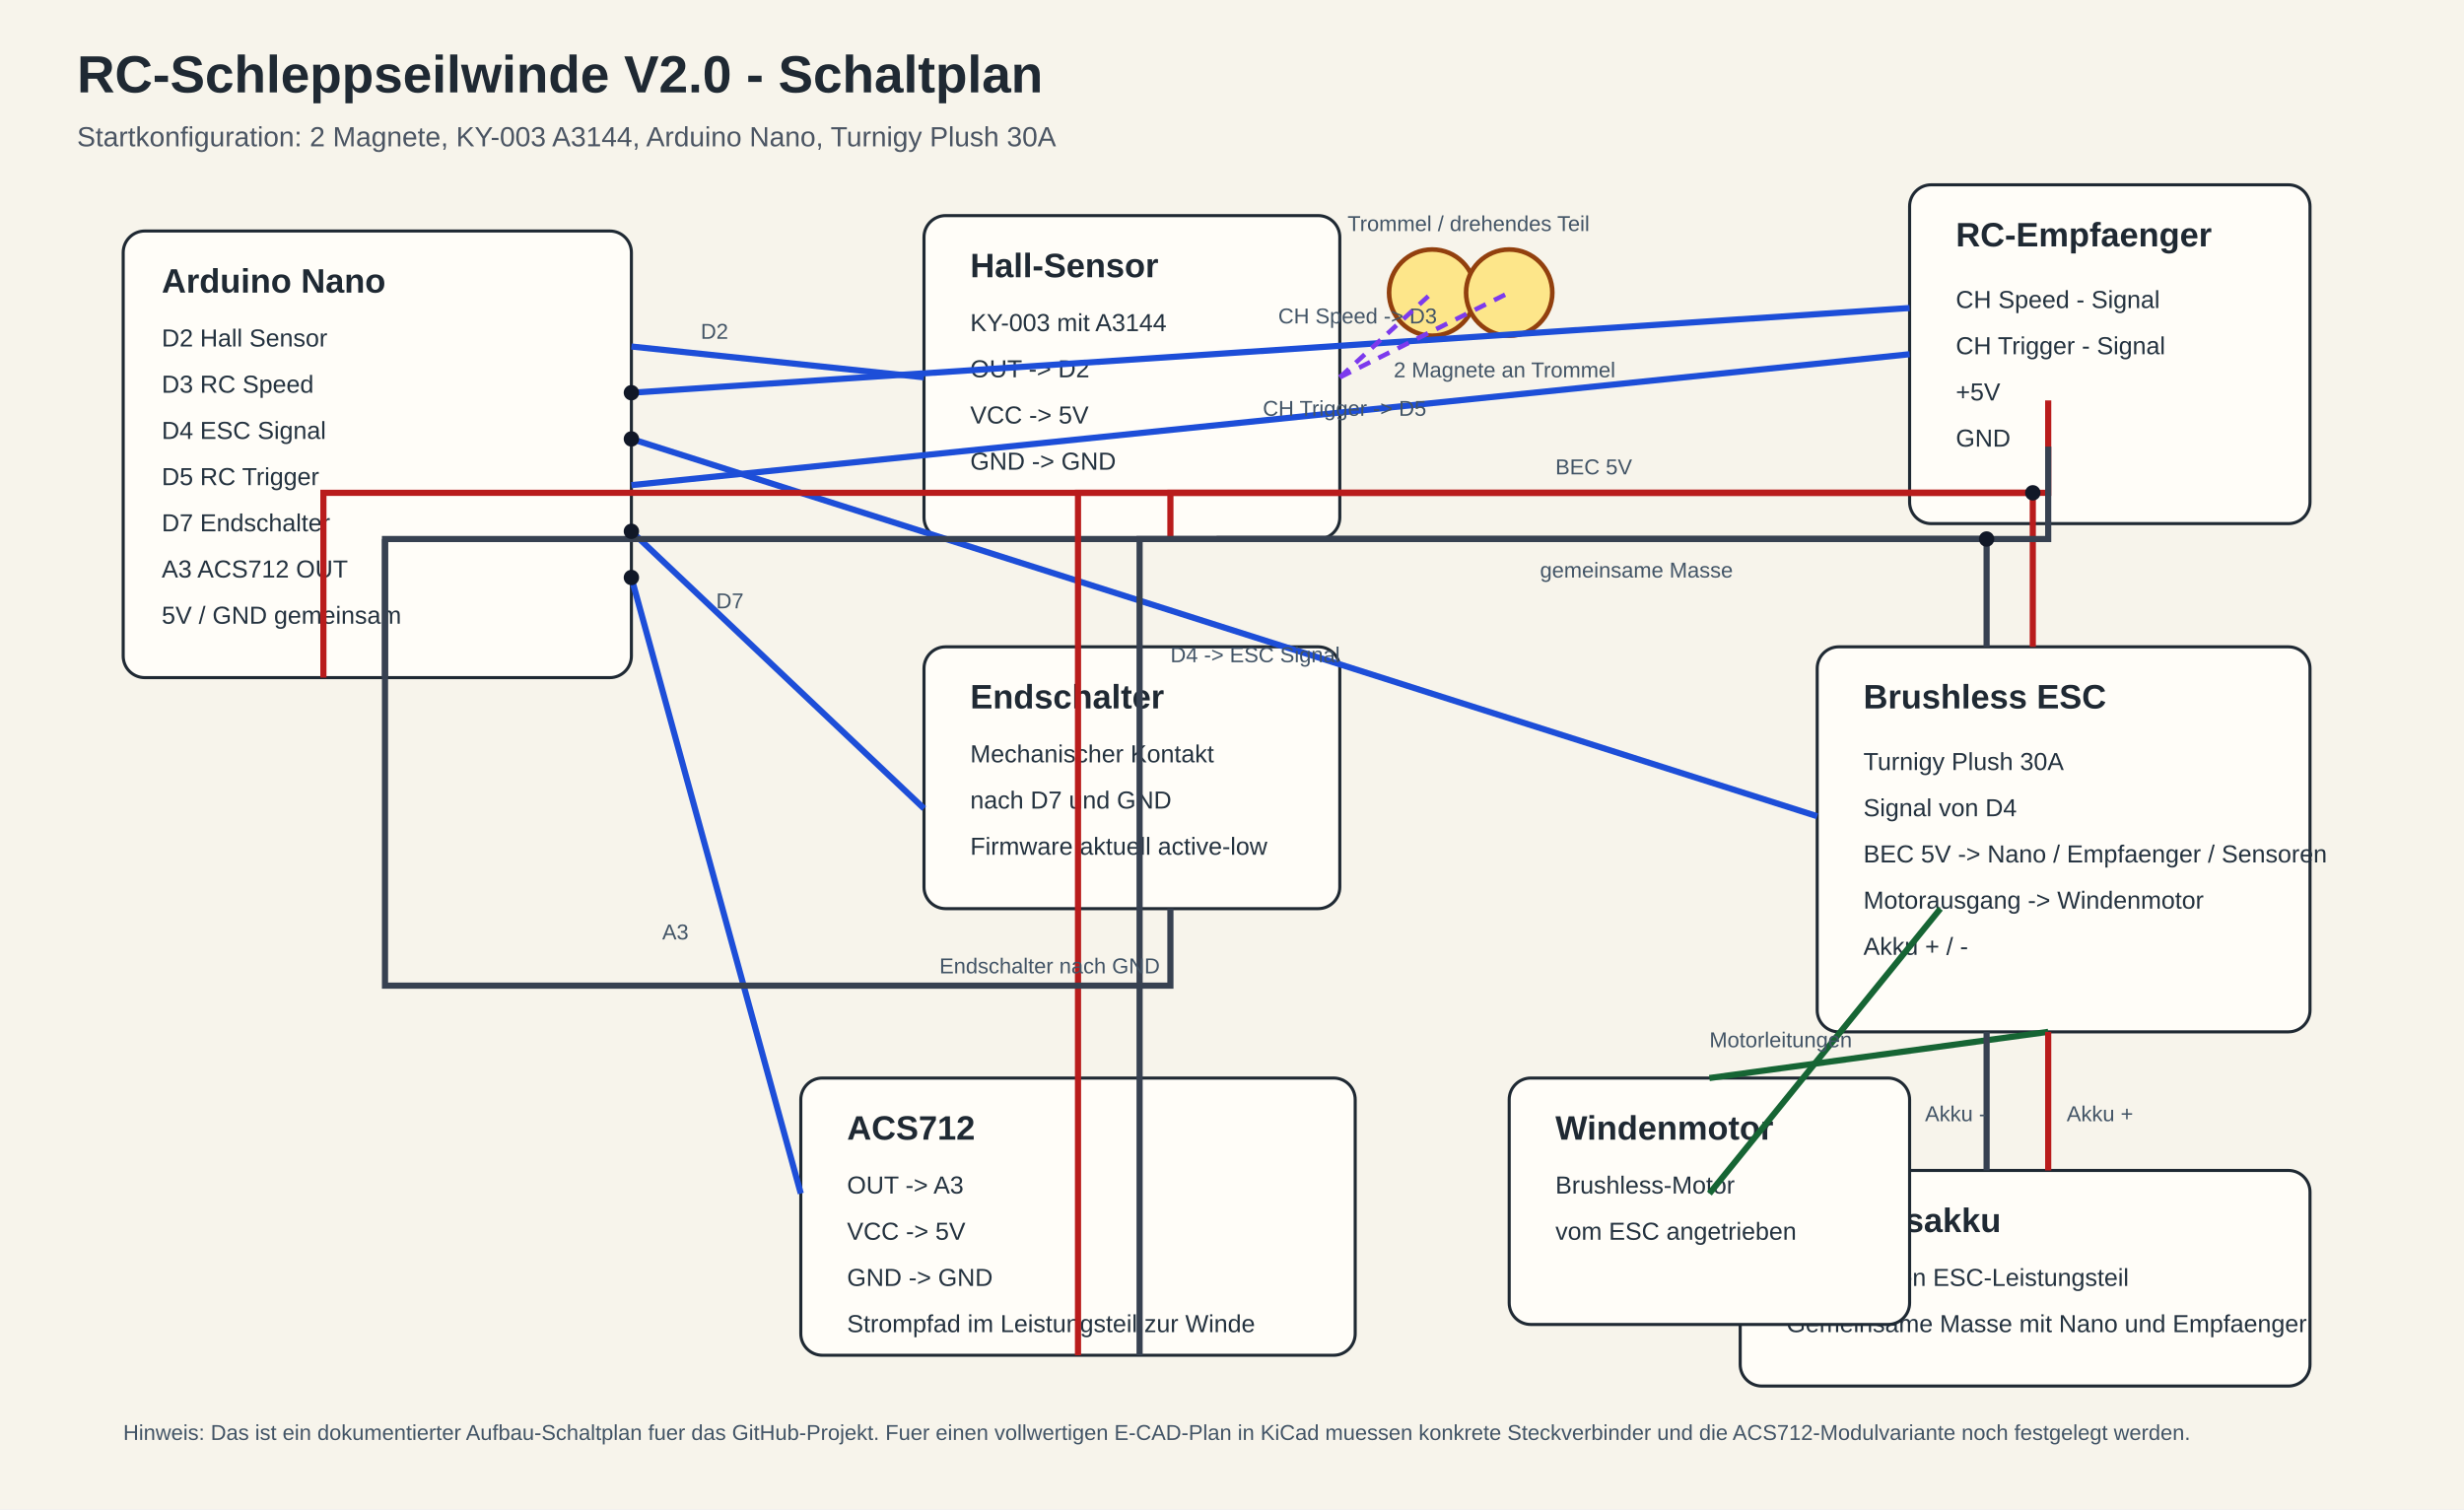
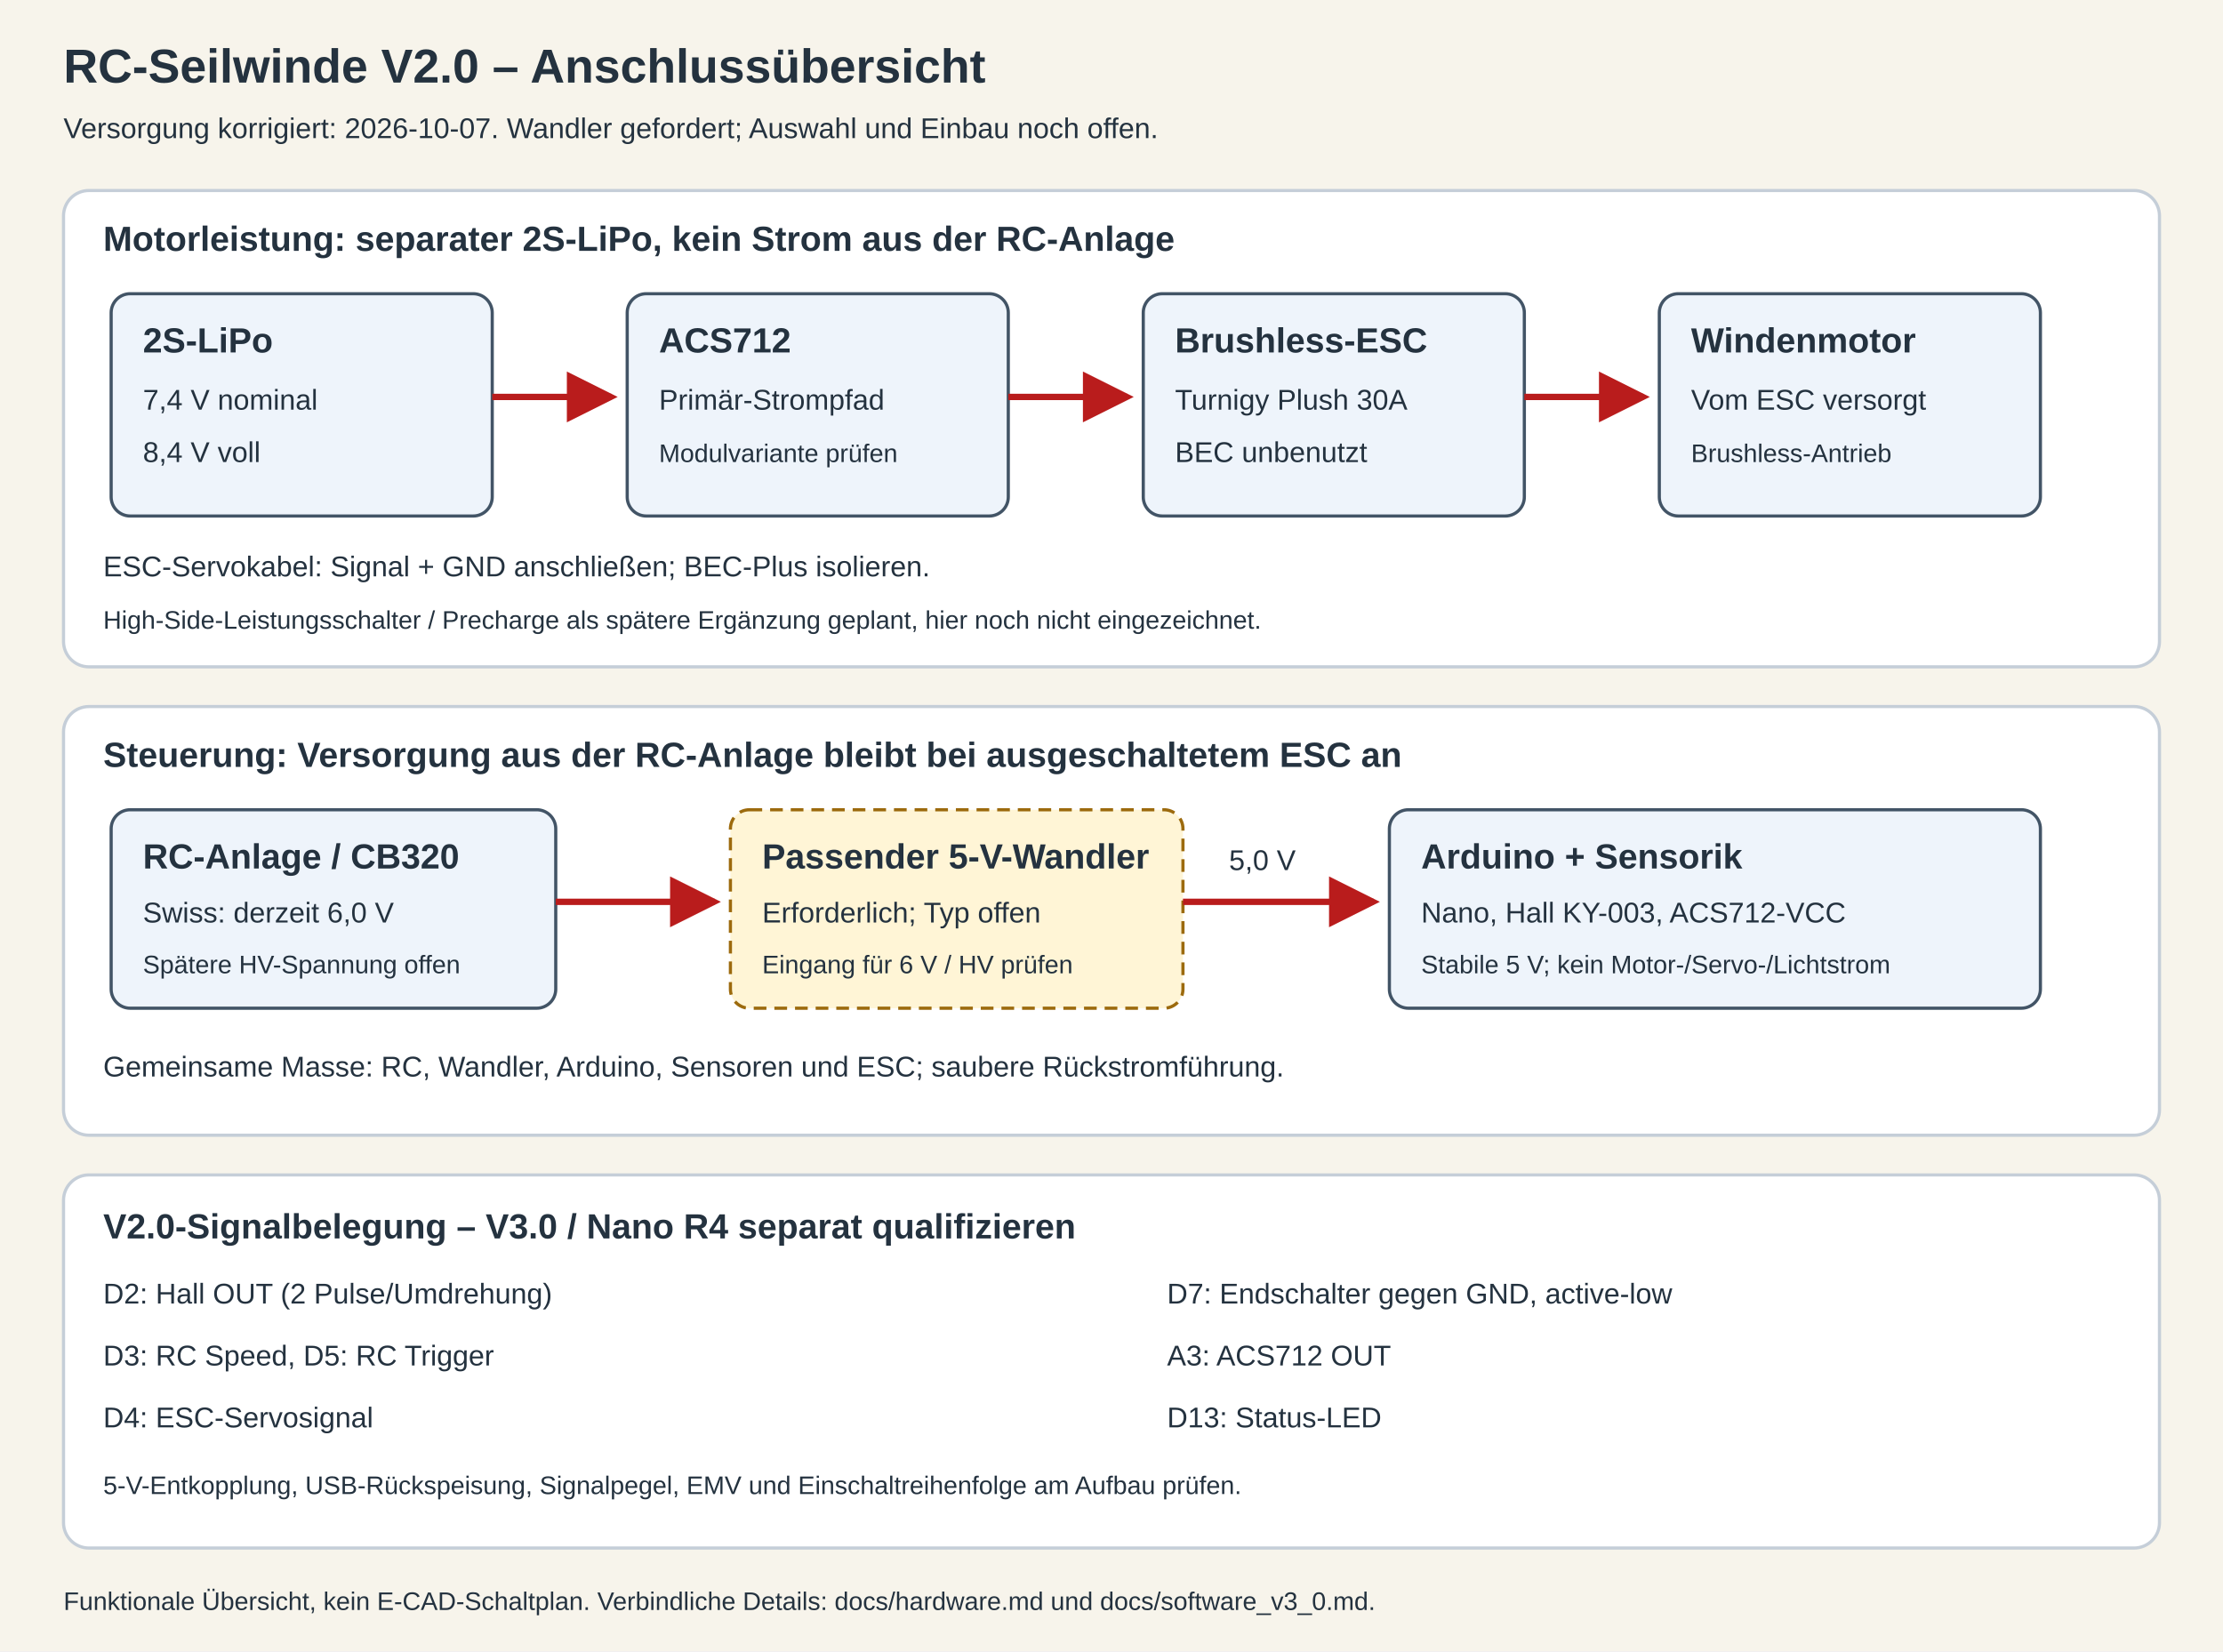
- <svg xmlns="http://www.w3.org/2000/svg" width="1600" height="980" viewBox="0 0 1600 980">
-   <rect width="1600" height="980" fill="#f7f4eb" />
-   <text x="50" y="60" font-family="Arial, Helvetica, sans-serif" font-size="34" font-weight="700" fill="#1f2933">RC-Schleppseilwinde V2.0 - Schaltplan</text>
-   <text x="50" y="95" font-family="Arial, Helvetica, sans-serif" font-size="18" fill="#4b5563">Startkonfiguration: 2 Magnete, KY-003 A3144, Arduino Nano, Turnigy Plush 30A</text>
+ <svg xmlns="http://www.w3.org/2000/svg" width="1400" height="1040" viewBox="0 0 1400 1040">
  <defs>
    <style>
-       .box { fill:#fffdf8; stroke:#1f2933; stroke-width:2; rx:14; ry:14; }
-       .title { font-family:Arial, Helvetica, sans-serif; font-size:22px; font-weight:700; fill:#1f2933; }
-       .text { font-family:Arial, Helvetica, sans-serif; font-size:16px; fill:#24323f; }
-       .small { font-family:Arial, Helvetica, sans-serif; font-size:14px; fill:#425466; }
-       .wire { stroke:#166534; stroke-width:4; fill:none; }
-       .sig { stroke:#1d4ed8; stroke-width:4; fill:none; }
-       .power { stroke:#b91c1c; stroke-width:4; fill:none; }
-       .gnd { stroke:#374151; stroke-width:4; fill:none; }
-       .mech { stroke:#7c3aed; stroke-width:3; fill:none; stroke-dasharray:8 6; }
-       .node { fill:#111827; }
+       text { font-family:Arial,Helvetica,sans-serif; fill:#24323f; }
+       .title { font-size:30px; font-weight:700; }
+       .heading { font-size:22px; font-weight:700; }
+       .text { font-size:18px; }
+       .small { font-size:16px; }
+       .panel { fill:#ffffff; stroke:#c5ced8; stroke-width:2; rx:16; }
+       .box { fill:#eef4fb; stroke:#425466; stroke-width:2; rx:12; }
+       .planned { fill:#fff5d6; stroke:#9c6a0d; stroke-width:2; stroke-dasharray:8 5; rx:12; }
+       .power { fill:none; stroke:#b91c1c; stroke-width:4; marker-end:url(#arrow); }
+       .gnd { stroke:#374151; stroke-width:3; }
    </style>
+     <marker id="arrow" markerWidth="8" markerHeight="8" refX="7" refY="4" orient="auto">
+       <path d="M 0 0 L 8 4 L 0 8 Z" fill="#b91c1c" />
+     </marker>
  </defs>
-   <rect x="80" y="150" width="330" height="290" class="box" />
-   <text x="105" y="190" class="title">Arduino Nano</text>
-   <text x="105" y="225" class="text">D2  Hall Sensor</text>
-   <text x="105" y="255" class="text">D3  RC Speed</text>
-   <text x="105" y="285" class="text">D4  ESC Signal</text>
-   <text x="105" y="315" class="text">D5  RC Trigger</text>
-   <text x="105" y="345" class="text">D7  Endschalter</text>
-   <text x="105" y="375" class="text">A3  ACS712 OUT</text>
-   <text x="105" y="405" class="text">5V / GND gemeinsam</text>
-   <rect x="1240" y="120" width="260" height="220" class="box" />
-   <text x="1270" y="160" class="title">RC-Empfaenger</text>
-   <text x="1270" y="200" class="text">CH Speed - Signal</text>
-   <text x="1270" y="230" class="text">CH Trigger - Signal</text>
-   <text x="1270" y="260" class="text">+5V</text>
-   <text x="1270" y="290" class="text">GND</text>
-   <rect x="1180" y="420" width="320" height="250" class="box" />
-   <text x="1210" y="460" class="title">Brushless ESC</text>
-   <text x="1210" y="500" class="text">Turnigy Plush 30A</text>
-   <text x="1210" y="530" class="text">Signal von D4</text>
-   <text x="1210" y="560" class="text">BEC 5V -&gt; Nano / Empfaenger / Sensoren</text>
-   <text x="1210" y="590" class="text">Motorausgang -&gt; Windenmotor</text>
-   <text x="1210" y="620" class="text">Akku + / -</text>
-   <rect x="1130" y="760" width="370" height="140" class="box" />
-   <text x="1160" y="800" class="title">Antriebsakku</text>
-   <text x="1160" y="835" class="text">Versorgt den ESC-Leistungsteil</text>
-   <text x="1160" y="865" class="text">Gemeinsame Masse mit Nano und Empfaenger</text>
-   <rect x="600" y="140" width="270" height="210" class="box" />
-   <text x="630" y="180" class="title">Hall-Sensor</text>
-   <text x="630" y="215" class="text">KY-003 mit A3144</text>
-   <text x="630" y="245" class="text">OUT -&gt; D2</text>
-   <text x="630" y="275" class="text">VCC -&gt; 5V</text>
-   <text x="630" y="305" class="text">GND -&gt; GND</text>
-   <circle cx="930" cy="190" r="28" fill="#fde68a" stroke="#92400e" stroke-width="3" />
-   <circle cx="980" cy="190" r="28" fill="#fde68a" stroke="#92400e" stroke-width="3" />
-   <text x="905" y="245" class="small">2 Magnete an Trommel</text>
-   <rect x="600" y="420" width="270" height="170" class="box" />
-   <text x="630" y="460" class="title">Endschalter</text>
-   <text x="630" y="495" class="text">Mechanischer Kontakt</text>
-   <text x="630" y="525" class="text">nach D7 und GND</text>
-   <text x="630" y="555" class="text">Firmware aktuell active-low</text>
-   <rect x="520" y="700" width="360" height="180" class="box" />
-   <text x="550" y="740" class="title">ACS712</text>
-   <text x="550" y="775" class="text">OUT -&gt; A3</text>
-   <text x="550" y="805" class="text">VCC -&gt; 5V</text>
-   <text x="550" y="835" class="text">GND -&gt; GND</text>
-   <text x="550" y="865" class="text">Strompfad im Leistungsteil zur Winde</text>
-   <rect x="980" y="700" width="260" height="160" class="box" />
-   <text x="1010" y="740" class="title">Windenmotor</text>
-   <text x="1010" y="775" class="text">Brushless-Motor</text>
-   <text x="1010" y="805" class="text">vom ESC angetrieben</text>
-   <path d="M 410 255 L 1240 200" class="sig" />
-   <path d="M 410 315 L 1240 230" class="sig" />
-   <text x="830" y="210" class="small">CH Speed -&gt; D3</text>
-   <text x="820" y="270" class="small">CH Trigger -&gt; D5</text>
-   <path d="M 410 285 L 1180 530" class="sig" />
-   <text x="760" y="430" class="small">D4 -&gt; ESC Signal</text>
-   <path d="M 410 225 L 600 245" class="sig" />
-   <text x="455" y="220" class="small">D2</text>
-   <path d="M 410 345 L 600 525" class="sig" />
-   <text x="465" y="395" class="small">D7</text>
-   <path d="M 410 375 L 520 775" class="sig" />
-   <text x="430" y="610" class="small">A3</text>
-   <path d="M 1330 670 L 1110 700" class="wire" />
-   <path d="M 1260 590 L 1110 775" class="wire" />
-   <text x="1110" y="680" class="small">Motorleitungen</text>
-   <path d="M 1330 670 L 1330 760" class="power" />
-   <path d="M 1290 670 L 1290 760" class="gnd" />
-   <text x="1342" y="728" class="small">Akku +</text>
-   <text x="1250" y="728" class="small">Akku -</text>
-   <path d="M 1320 420 L 1320 320 L 210 320 L 210 440" class="power" />
-   <path d="M 1290 420 L 1290 350 L 250 350 L 250 440" class="gnd" />
-   <path d="M 1320 320 L 1330 320 L 1330 260" class="power" />
-   <path d="M 1290 350 L 1330 350 L 1330 290" class="gnd" />
-   <path d="M 1320 320 L 760 320 L 760 350" class="power" />
-   <path d="M 1290 350 L 790 350 L 790 350" class="gnd" />
-   <path d="M 1320 320 L 700 320 L 700 880" class="power" />
-   <path d="M 1290 350 L 740 350 L 740 880" class="gnd" />
-   <text x="1010" y="308" class="small">BEC 5V</text>
-   <text x="1000" y="375" class="small">gemeinsame Masse</text>
-   <path d="M 870 245 L 930 190" class="mech" />
-   <path d="M 870 245 L 980 190" class="mech" />
-   <text x="875" y="150" class="small">Trommel / drehendes Teil</text>
-   <path d="M 760 590 L 760 640 L 250 640 L 250 350" class="gnd" />
-   <text x="610" y="632" class="small">Endschalter nach GND</text>
-   <circle cx="410" cy="255" r="5" class="node" />
-   <circle cx="410" cy="285" r="5" class="node" />
-   <circle cx="410" cy="345" r="5" class="node" />
-   <circle cx="410" cy="375" r="5" class="node" />
-   <circle cx="1320" cy="320" r="5" class="node" />
-   <circle cx="1290" cy="350" r="5" class="node" />
-   <text x="80" y="935" class="small">Hinweis: Das ist ein dokumentierter Aufbau-Schaltplan fuer das GitHub-Projekt. Fuer einen vollwertigen E-CAD-Plan in KiCad muessen konkrete Steckverbinder und die ACS712-Modulvariante noch festgelegt werden.</text>
+   <rect width="1400" height="1040" fill="#f7f4eb" />
+   <text x="40" y="52" class="title">RC-Seilwinde V2.0 – Anschlussübersicht</text>
+   <text x="40" y="87" class="text">Versorgung korrigiert: 2026-10-07. Wandler gefordert; Auswahl und Einbau noch offen.</text>
+   <rect x="40" y="120" width="1320" height="300" class="panel" />
+   <text x="65" y="158" class="heading">Motorleistung: separater 2S-LiPo, kein Strom aus der RC-Anlage</text>
+   <rect x="70" y="185" width="240" height="140" class="box" />
+   <text x="90" y="222" class="heading">2S-LiPo</text>
+   <text x="90" y="258" class="text">7,4 V nominal</text>
+   <text x="90" y="291" class="text">8,4 V voll</text>
+   <rect x="395" y="185" width="240" height="140" class="box" />
+   <text x="415" y="222" class="heading">ACS712</text>
+   <text x="415" y="258" class="text">Primär-Strompfad</text>
+   <text x="415" y="291" class="small">Modulvariante prüfen</text>
+   <rect x="720" y="185" width="240" height="140" class="box" />
+   <text x="740" y="222" class="heading">Brushless-ESC</text>
+   <text x="740" y="258" class="text">Turnigy Plush 30A</text>
+   <text x="740" y="291" class="text">BEC unbenutzt</text>
+   <rect x="1045" y="185" width="240" height="140" class="box" />
+   <text x="1065" y="222" class="heading">Windenmotor</text>
+   <text x="1065" y="258" class="text">Vom ESC versorgt</text>
+   <text x="1065" y="291" class="small">Brushless-Antrieb</text>
+   <path d="M 310 250 L 385 250" class="power" />
+   <path d="M 635 250 L 710 250" class="power" />
+   <path d="M 960 250 L 1035 250" class="power" />
+   <text x="65" y="363" class="text">ESC-Servokabel: Signal + GND anschließen; BEC-Plus isolieren.</text>
+   <text x="65" y="396" class="small">High-Side-Leistungsschalter / Precharge als spätere Ergänzung geplant, hier noch nicht eingezeichnet.</text>
+   <rect x="40" y="445" width="1320" height="270" class="panel" />
+   <text x="65" y="483" class="heading">Steuerung: Versorgung aus der RC-Anlage bleibt bei ausgeschaltetem ESC an</text>
+   <rect x="70" y="510" width="280" height="125" class="box" />
+   <text x="90" y="547" class="heading">RC-Anlage / CB320</text>
+   <text x="90" y="581" class="text">Swiss: derzeit 6,0 V</text>
+   <text x="90" y="613" class="small">Spätere HV-Spannung offen</text>
+   <rect x="460" y="510" width="285" height="125" class="planned" />
+   <text x="480" y="547" class="heading">Passender 5-V-Wandler</text>
+   <text x="480" y="581" class="text">Erforderlich; Typ offen</text>
+   <text x="480" y="613" class="small">Eingang für 6 V / HV prüfen</text>
+   <rect x="875" y="510" width="410" height="125" class="box" />
+   <text x="895" y="547" class="heading">Arduino + Sensorik</text>
+   <text x="895" y="581" class="text">Nano, Hall KY-003, ACS712-VCC</text>
+   <text x="895" y="613" class="small">Stabile 5 V; kein Motor-/Servo-/Lichtstrom</text>
+   <path d="M 350 568 L 450 568" class="power" />
+   <path d="M 745 568 L 865 568" class="power" />
+   <text x="774" y="548" class="text">5,0 V</text>
+   <text x="65" y="678" class="text">Gemeinsame Masse: RC, Wandler, Arduino, Sensoren und ESC; saubere Rückstromführung.</text>
+   <rect x="40" y="740" width="1320" height="235" class="panel" />
+   <text x="65" y="780" class="heading">V2.0-Signalbelegung – V3.0 / Nano R4 separat qualifizieren</text>
+   <text x="65" y="821" class="text">D2: Hall OUT (2 Pulse/Umdrehung)</text>
+   <text x="735" y="821" class="text">D7: Endschalter gegen GND, active-low</text>
+   <text x="65" y="860" class="text">D3: RC Speed, D5: RC Trigger</text>
+   <text x="735" y="860" class="text">A3: ACS712 OUT</text>
+   <text x="65" y="899" class="text">D4: ESC-Servosignal</text>
+   <text x="735" y="899" class="text">D13: Status-LED</text>
+   <text x="65" y="941" class="small">5-V-Entkopplung, USB-Rückspeisung, Signalpegel, EMV und Einschaltreihenfolge am Aufbau prüfen.</text>
+   <text x="40" y="1014" class="small">Funktionale Übersicht, kein E-CAD-Schaltplan. Verbindliche Details: docs/hardware.md und docs/software_v3_0.md.</text>
</svg>
